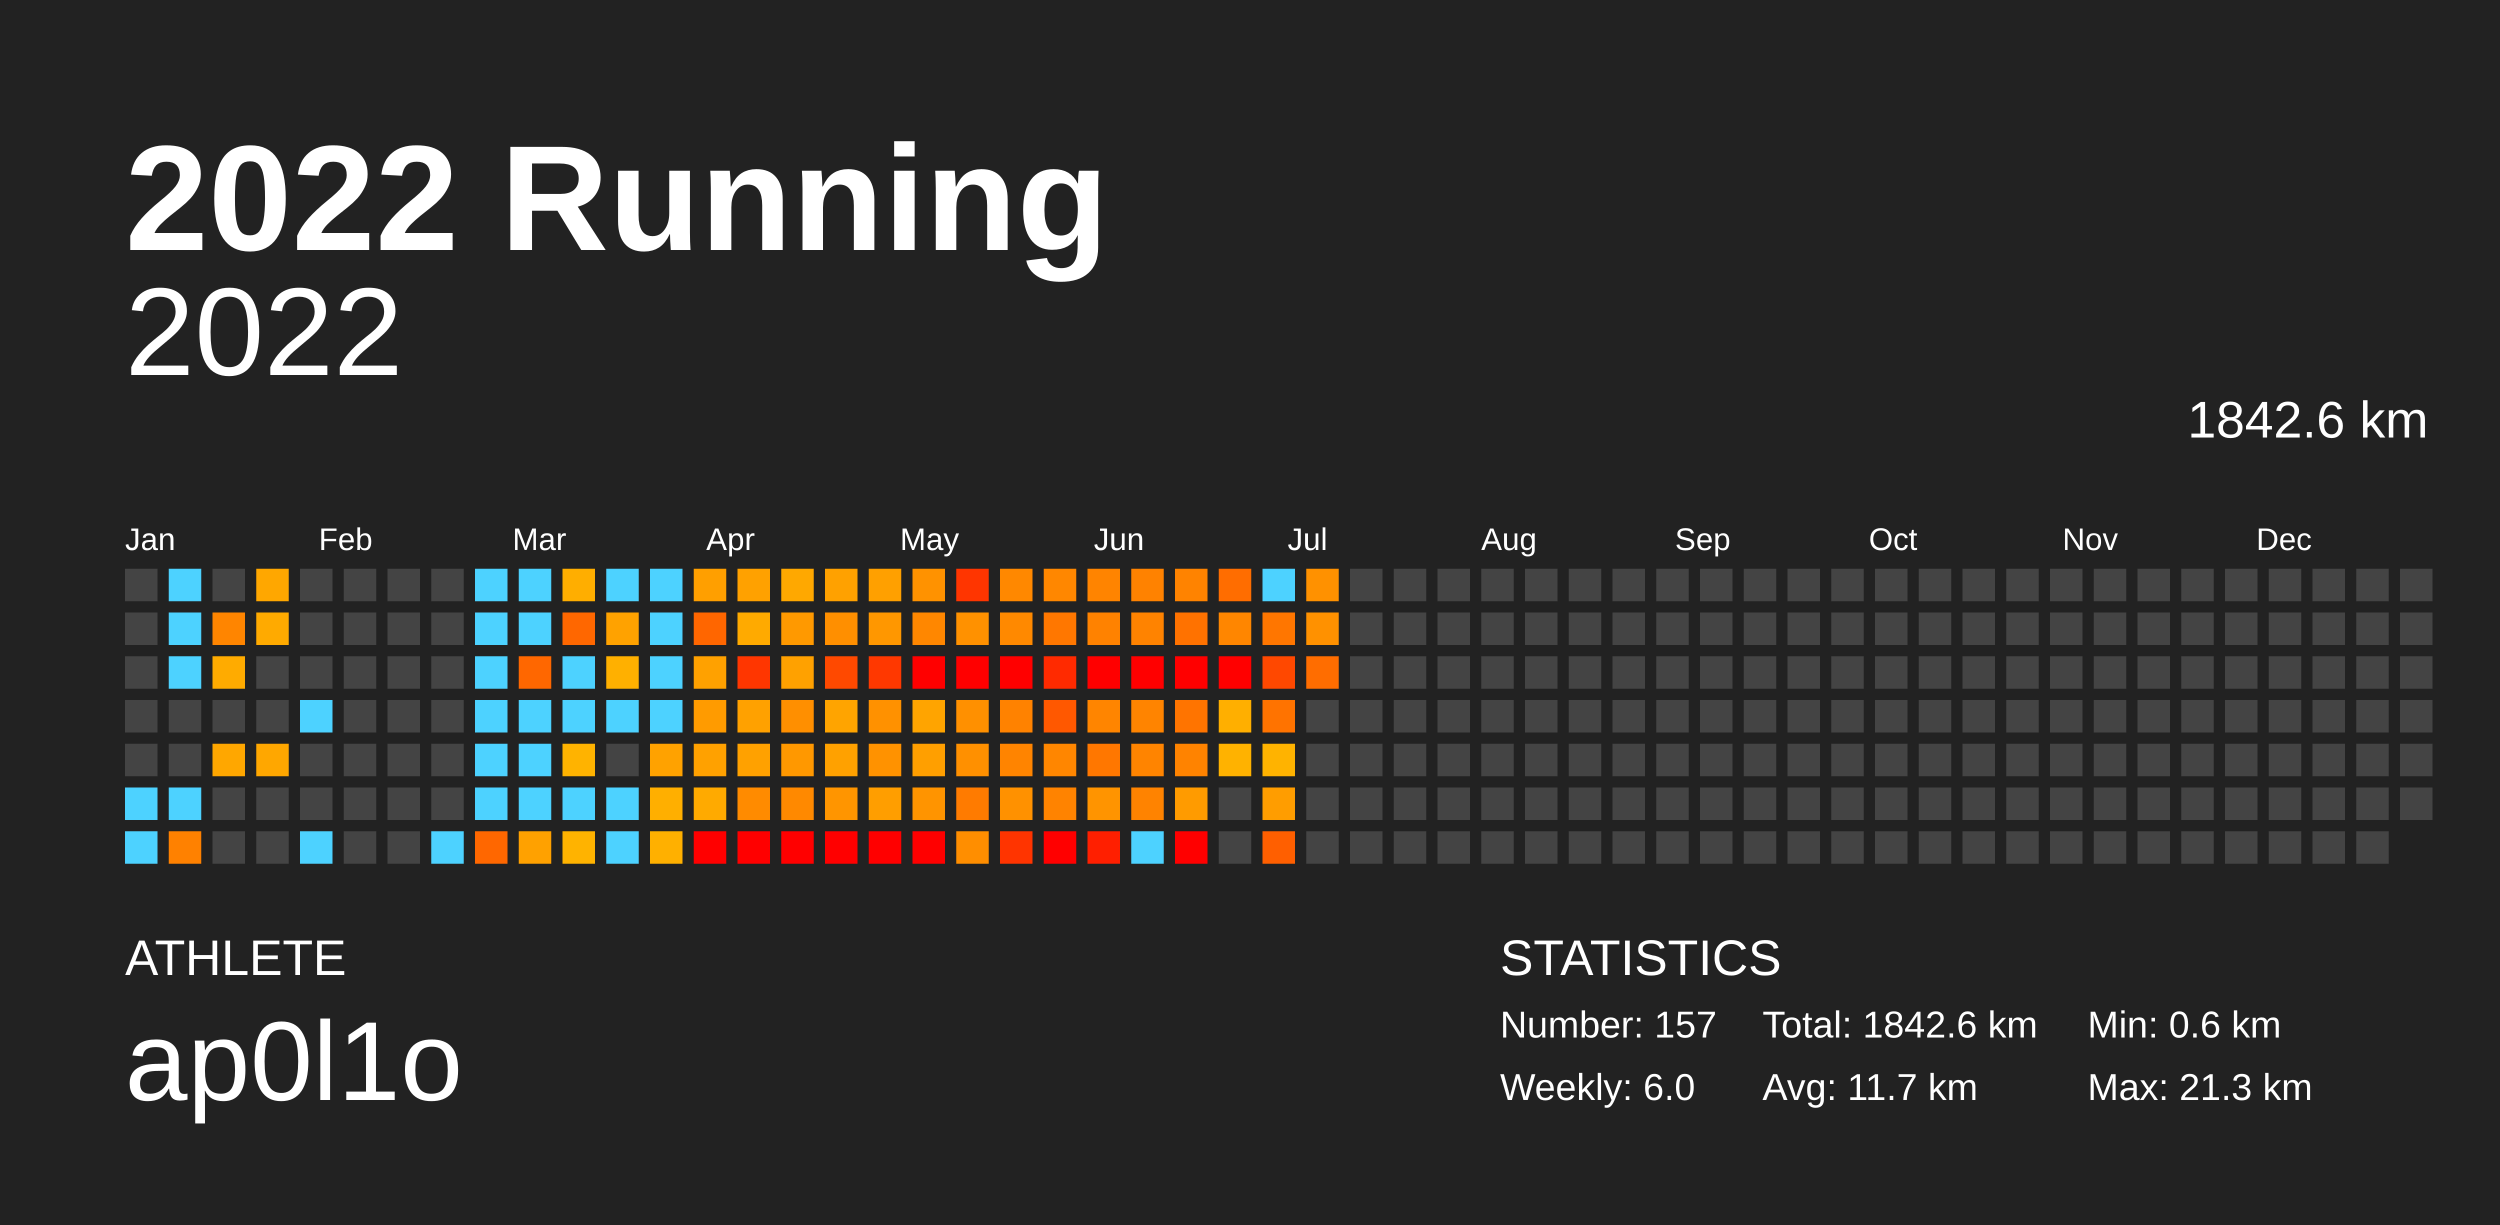
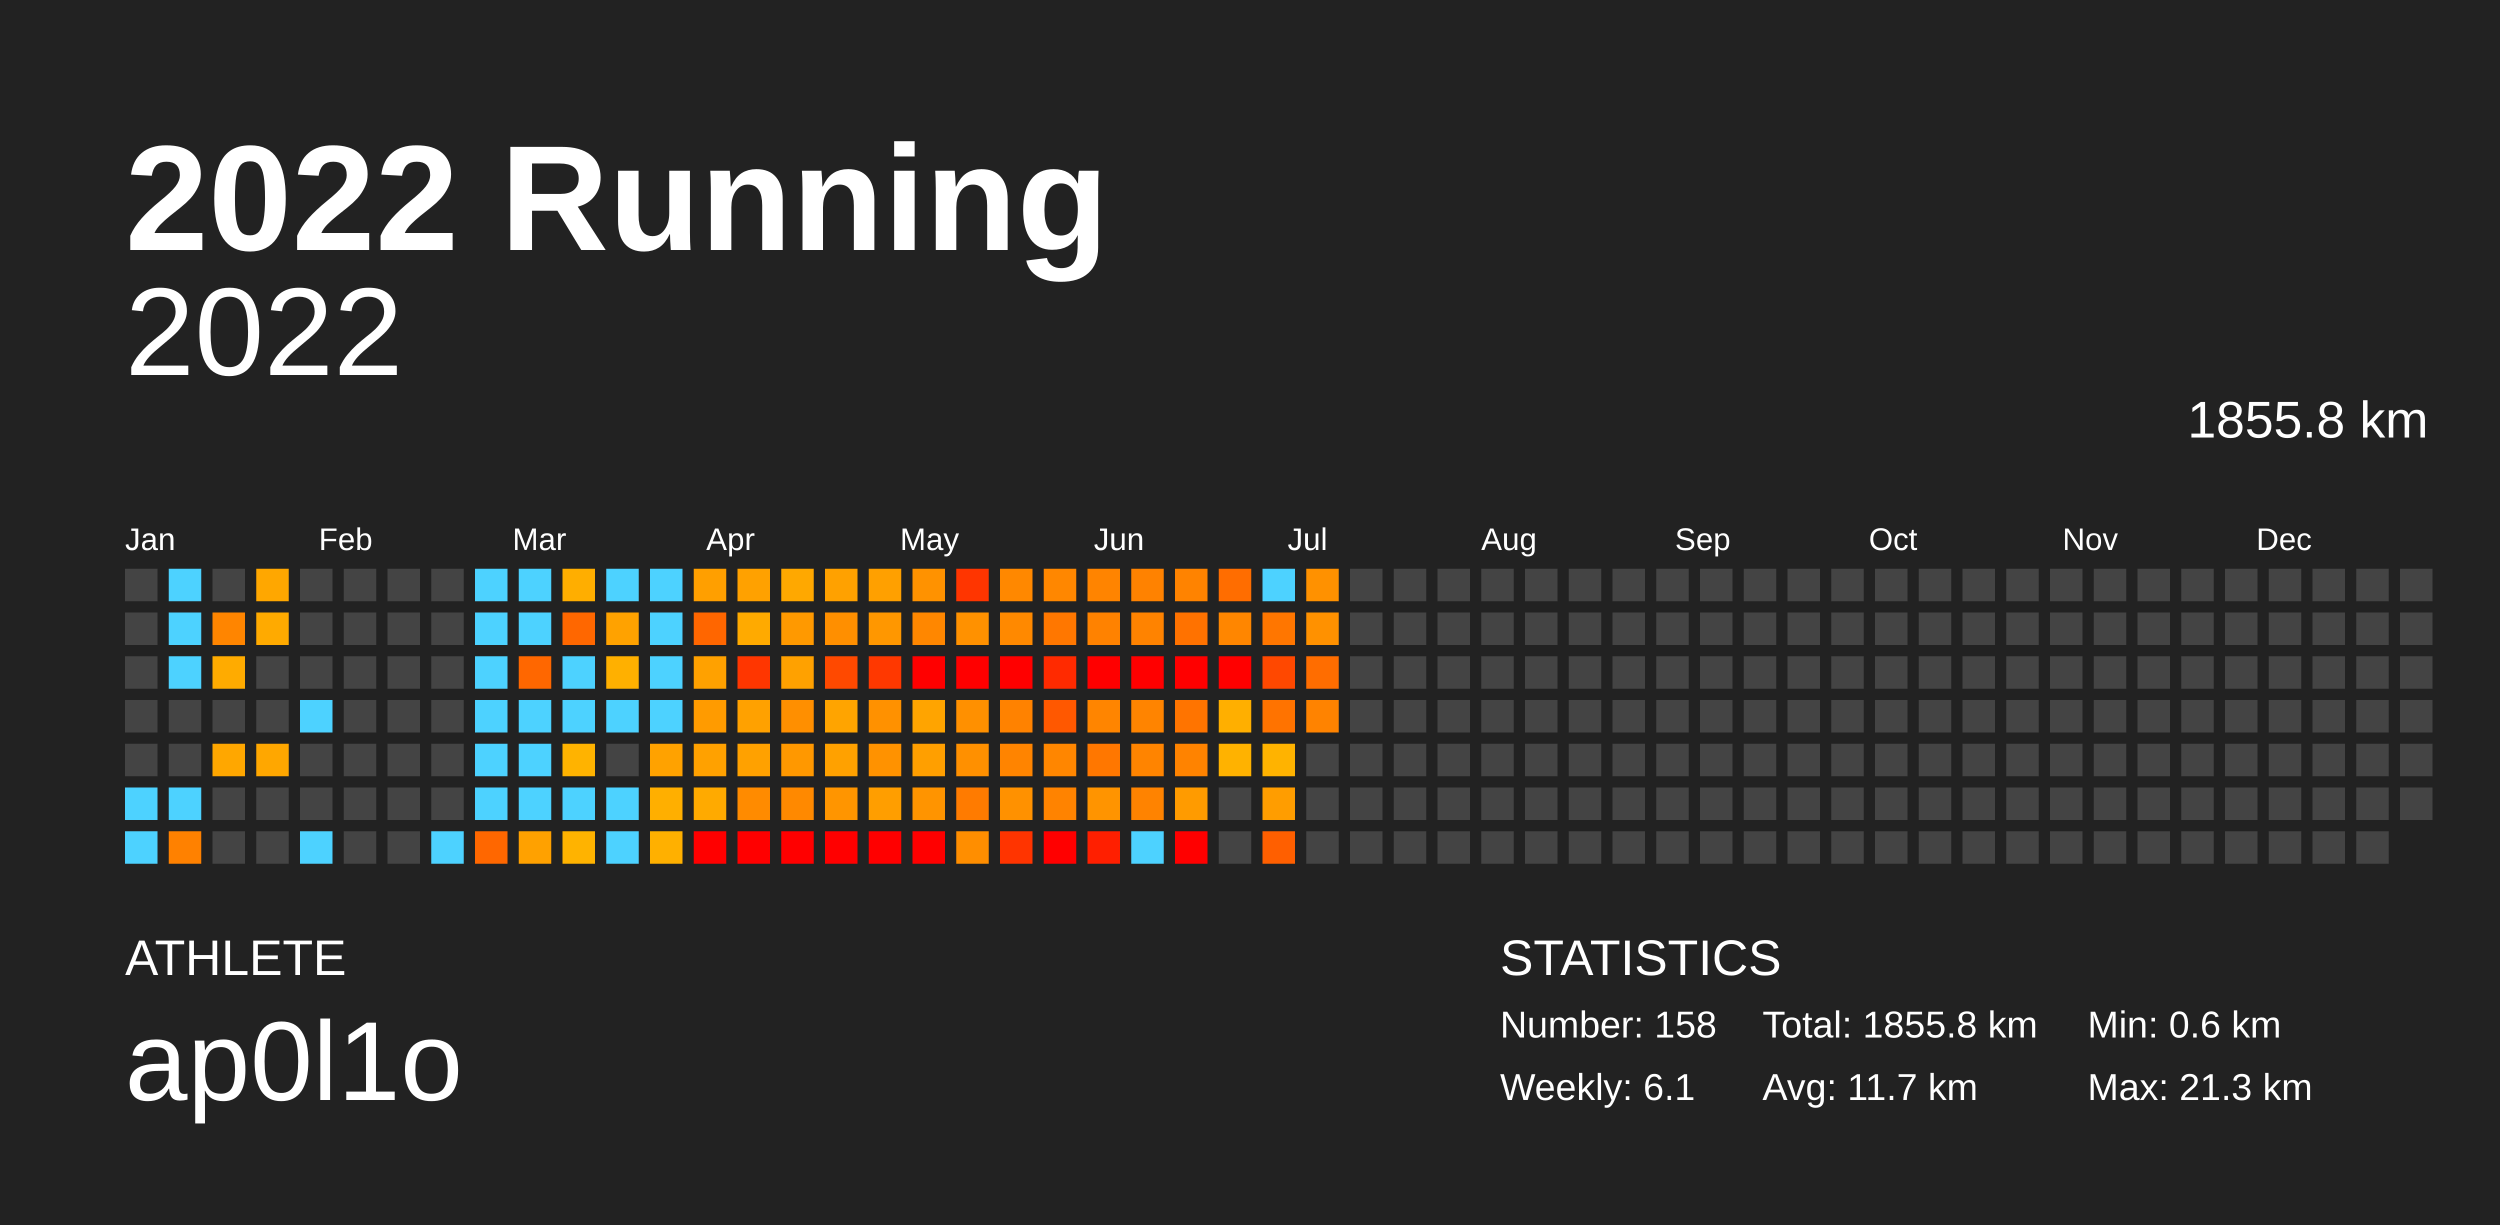
<svg xmlns="http://www.w3.org/2000/svg" baseProfile="full" height="98mm" version="1.1" viewBox="0,0,200,98" width="200mm">
  <defs />
  <rect fill="#222222" height="98" width="200" x="0" y="0" />
  <text fill="#FFFFFF" style="font-size:12px; font-family:Arial; font-weight:bold;" x="10" y="20">2022 Running</text>
  <text fill="#FFFFFF" style="font-size:4px; font-family:Arial" x="10" y="78">ATHLETE</text>
  <text fill="#FFFFFF" style="font-size:9px; font-family:Arial" x="10" y="88">ap0l1o</text>
  <text fill="#FFFFFF" style="font-size:4px; font-family:Arial" x="120" y="78">STATISTICS</text>
-   <text fill="#FFFFFF" style="font-size:3px; font-family:Arial" x="120" y="83">Number: 157</text>
-   <text fill="#FFFFFF" style="font-size:3px; font-family:Arial" x="120" y="88">Weekly: 6.0</text>
-   <text fill="#FFFFFF" style="font-size:3px; font-family:Arial" x="141" y="83">Total: 1842.6 km</text>
+   <text fill="#FFFFFF" style="font-size:3px; font-family:Arial" x="120" y="83">Number: 158</text>
+   <text fill="#FFFFFF" style="font-size:3px; font-family:Arial" x="120" y="88">Weekly: 6.1</text>
+   <text fill="#FFFFFF" style="font-size:3px; font-family:Arial" x="141" y="83">Total: 1855.8 km</text>
  <text fill="#FFFFFF" style="font-size:3px; font-family:Arial" x="141" y="88">Avg: 11.7 km</text>
  <text fill="#FFFFFF" style="font-size:3px; font-family:Arial" x="167" y="83">Min: 0.6 km</text>
  <text fill="#FFFFFF" style="font-size:3px; font-family:Arial" x="167" y="88">Max: 21.3 km</text>
  <text alignment-baseline="hanging" fill="#FFFFFF" style="font-size:10.0px; font-family:Arial;" x="10" y="30">2022</text>
-   <text alignment-baseline="hanging" fill="#FFFFFF" style="font-size:4.125px; font-family:Arial;" x="175" y="35">1842.6 km</text>
+   <text alignment-baseline="hanging" fill="#FFFFFF" style="font-size:4.125px; font-family:Arial;" x="175" y="35">1855.8 km</text>
  <text fill="#FFFFFF" style="font-size:2.5px; font-family:Arial" x="10.0" y="44">Jan</text>
  <text fill="#FFFFFF" style="font-size:2.5px; font-family:Arial" x="25.5" y="44">Feb</text>
  <text fill="#FFFFFF" style="font-size:2.5px; font-family:Arial" x="41.0" y="44">Mar</text>
  <text fill="#FFFFFF" style="font-size:2.5px; font-family:Arial" x="56.5" y="44">Apr</text>
  <text fill="#FFFFFF" style="font-size:2.5px; font-family:Arial" x="72.0" y="44">May</text>
  <text fill="#FFFFFF" style="font-size:2.5px; font-family:Arial" x="87.5" y="44">Jun</text>
  <text fill="#FFFFFF" style="font-size:2.5px; font-family:Arial" x="103.0" y="44">Jul</text>
  <text fill="#FFFFFF" style="font-size:2.5px; font-family:Arial" x="118.5" y="44">Aug</text>
  <text fill="#FFFFFF" style="font-size:2.5px; font-family:Arial" x="134.0" y="44">Sep</text>
  <text fill="#FFFFFF" style="font-size:2.5px; font-family:Arial" x="149.5" y="44">Oct</text>
  <text fill="#FFFFFF" style="font-size:2.5px; font-family:Arial" x="165.0" y="44">Nov</text>
  <text fill="#FFFFFF" style="font-size:2.5px; font-family:Arial" x="180.5" y="44">Dec</text>
  <rect fill="#444444" height="2.6" width="2.6" x="10.0" y="45.5" />
  <rect fill="#444444" height="2.6" width="2.6" x="10.0" y="49.0" />
  <rect fill="#444444" height="2.6" width="2.6" x="10.0" y="52.5" />
  <rect fill="#444444" height="2.6" width="2.6" x="10.0" y="56.0" />
  <rect fill="#444444" height="2.6" width="2.6" x="10.0" y="59.5" />
  <rect fill="#4dd2ff" height="2.6" width="2.6" x="10.0" y="63.0" />
  <rect fill="#4dd2ff" height="2.6" width="2.6" x="10.0" y="66.5" />
  <rect fill="#4dd2ff" height="2.6" width="2.6" x="13.5" y="45.5" />
  <rect fill="#4dd2ff" height="2.6" width="2.6" x="13.5" y="49.0" />
  <rect fill="#4dd2ff" height="2.6" width="2.6" x="13.5" y="52.5" />
  <rect fill="#444444" height="2.6" width="2.6" x="13.5" y="56.0" />
  <rect fill="#444444" height="2.6" width="2.6" x="13.5" y="59.5" />
  <rect fill="#4dd2ff" height="2.6" width="2.6" x="13.5" y="63.0" />
  <rect fill="#ff8100" height="2.6" width="2.6" x="13.5" y="66.5" />
  <rect fill="#444444" height="2.6" width="2.6" x="17.0" y="45.5" />
  <rect fill="#ff8500" height="2.6" width="2.6" x="17.0" y="49.0" />
  <rect fill="#ffab00" height="2.6" width="2.6" x="17.0" y="52.5" />
  <rect fill="#444444" height="2.6" width="2.6" x="17.0" y="56.0" />
  <rect fill="#ffa700" height="2.6" width="2.6" x="17.0" y="59.5" />
  <rect fill="#444444" height="2.6" width="2.6" x="17.0" y="63.0" />
  <rect fill="#444444" height="2.6" width="2.6" x="17.0" y="66.5" />
  <rect fill="#ffa700" height="2.6" width="2.6" x="20.5" y="45.5" />
  <rect fill="#ffaa00" height="2.6" width="2.6" x="20.5" y="49.0" />
  <rect fill="#444444" height="2.6" width="2.6" x="20.5" y="52.5" />
  <rect fill="#444444" height="2.6" width="2.6" x="20.5" y="56.0" />
  <rect fill="#ffa700" height="2.6" width="2.6" x="20.5" y="59.5" />
  <rect fill="#444444" height="2.6" width="2.6" x="20.5" y="63.0" />
  <rect fill="#444444" height="2.6" width="2.6" x="20.5" y="66.5" />
  <rect fill="#444444" height="2.6" width="2.6" x="24.0" y="45.5" />
  <rect fill="#444444" height="2.6" width="2.6" x="24.0" y="49.0" />
  <rect fill="#444444" height="2.6" width="2.6" x="24.0" y="52.5" />
  <rect fill="#4dd2ff" height="2.6" width="2.6" x="24.0" y="56.0" />
  <rect fill="#444444" height="2.6" width="2.6" x="24.0" y="59.5" />
  <rect fill="#444444" height="2.6" width="2.6" x="24.0" y="63.0" />
  <rect fill="#4dd2ff" height="2.6" width="2.6" x="24.0" y="66.5" />
  <rect fill="#444444" height="2.6" width="2.6" x="27.5" y="45.5" />
  <rect fill="#444444" height="2.6" width="2.6" x="27.5" y="49.0" />
  <rect fill="#444444" height="2.6" width="2.6" x="27.5" y="52.5" />
  <rect fill="#444444" height="2.6" width="2.6" x="27.5" y="56.0" />
  <rect fill="#444444" height="2.6" width="2.6" x="27.5" y="59.5" />
  <rect fill="#444444" height="2.6" width="2.6" x="27.5" y="63.0" />
  <rect fill="#444444" height="2.6" width="2.6" x="27.5" y="66.5" />
  <rect fill="#444444" height="2.6" width="2.6" x="31.0" y="45.5" />
  <rect fill="#444444" height="2.6" width="2.6" x="31.0" y="49.0" />
  <rect fill="#444444" height="2.6" width="2.6" x="31.0" y="52.5" />
  <rect fill="#444444" height="2.6" width="2.6" x="31.0" y="56.0" />
  <rect fill="#444444" height="2.6" width="2.6" x="31.0" y="59.5" />
  <rect fill="#444444" height="2.6" width="2.6" x="31.0" y="63.0" />
  <rect fill="#444444" height="2.6" width="2.6" x="31.0" y="66.5" />
  <rect fill="#444444" height="2.6" width="2.6" x="34.5" y="45.5" />
  <rect fill="#444444" height="2.6" width="2.6" x="34.5" y="49.0" />
  <rect fill="#444444" height="2.6" width="2.6" x="34.5" y="52.5" />
  <rect fill="#444444" height="2.6" width="2.6" x="34.5" y="56.0" />
  <rect fill="#444444" height="2.6" width="2.6" x="34.5" y="59.5" />
  <rect fill="#444444" height="2.6" width="2.6" x="34.5" y="63.0" />
  <rect fill="#4dd2ff" height="2.6" width="2.6" x="34.5" y="66.5" />
  <rect fill="#4dd2ff" height="2.6" width="2.6" x="38.0" y="45.5" />
  <rect fill="#4dd2ff" height="2.6" width="2.6" x="38.0" y="49.0" />
  <rect fill="#4dd2ff" height="2.6" width="2.6" x="38.0" y="52.5" />
  <rect fill="#4dd2ff" height="2.6" width="2.6" x="38.0" y="56.0" />
  <rect fill="#4dd2ff" height="2.6" width="2.6" x="38.0" y="59.5" />
  <rect fill="#4dd2ff" height="2.6" width="2.6" x="38.0" y="63.0" />
  <rect fill="#ff6700" height="2.6" width="2.6" x="38.0" y="66.5" />
  <rect fill="#4dd2ff" height="2.6" width="2.6" x="41.5" y="45.5" />
  <rect fill="#4dd2ff" height="2.6" width="2.6" x="41.5" y="49.0" />
  <rect fill="#ff6700" height="2.6" width="2.6" x="41.5" y="52.5" />
  <rect fill="#4dd2ff" height="2.6" width="2.6" x="41.5" y="56.0" />
  <rect fill="#4dd2ff" height="2.6" width="2.6" x="41.5" y="59.5" />
  <rect fill="#4dd2ff" height="2.6" width="2.6" x="41.5" y="63.0" />
  <rect fill="#ffa100" height="2.6" width="2.6" x="41.5" y="66.5" />
  <rect fill="#ffae00" height="2.6" width="2.6" x="45.0" y="45.5" />
  <rect fill="#ff6700" height="2.6" width="2.6" x="45.0" y="49.0" />
  <rect fill="#4dd2ff" height="2.6" width="2.6" x="45.0" y="52.5" />
  <rect fill="#4dd2ff" height="2.6" width="2.6" x="45.0" y="56.0" />
  <rect fill="#ffb300" height="2.6" width="2.6" x="45.0" y="59.5" />
  <rect fill="#4dd2ff" height="2.6" width="2.6" x="45.0" y="63.0" />
  <rect fill="#ffb300" height="2.6" width="2.6" x="45.0" y="66.5" />
  <rect fill="#4dd2ff" height="2.6" width="2.6" x="48.5" y="45.5" />
  <rect fill="#ffa200" height="2.6" width="2.6" x="48.5" y="49.0" />
  <rect fill="#ffb000" height="2.6" width="2.6" x="48.5" y="52.5" />
  <rect fill="#4dd2ff" height="2.6" width="2.6" x="48.5" y="56.0" />
  <rect fill="#444444" height="2.6" width="2.6" x="48.5" y="59.5" />
  <rect fill="#4dd2ff" height="2.6" width="2.6" x="48.5" y="63.0" />
  <rect fill="#4dd2ff" height="2.6" width="2.6" x="48.5" y="66.5" />
  <rect fill="#4dd2ff" height="2.6" width="2.6" x="52.0" y="45.5" />
  <rect fill="#4dd2ff" height="2.6" width="2.6" x="52.0" y="49.0" />
  <rect fill="#4dd2ff" height="2.6" width="2.6" x="52.0" y="52.5" />
  <rect fill="#4dd2ff" height="2.6" width="2.6" x="52.0" y="56.0" />
  <rect fill="#ffa200" height="2.6" width="2.6" x="52.0" y="59.5" />
  <rect fill="#ffaf00" height="2.6" width="2.6" x="52.0" y="63.0" />
  <rect fill="#ffb000" height="2.6" width="2.6" x="52.0" y="66.5" />
  <rect fill="#ff9f00" height="2.6" width="2.6" x="55.5" y="45.5" />
  <rect fill="#ff6600" height="2.6" width="2.6" x="55.5" y="49.0" />
  <rect fill="#ffa100" height="2.6" width="2.6" x="55.5" y="52.5" />
  <rect fill="#ff9b00" height="2.6" width="2.6" x="55.5" y="56.0" />
  <rect fill="#ffa100" height="2.6" width="2.6" x="55.5" y="59.5" />
  <rect fill="#ffaa00" height="2.6" width="2.6" x="55.5" y="63.0" />
  <rect fill="red" height="2.6" width="2.6" x="55.5" y="66.5" />
  <rect fill="#ffa100" height="2.6" width="2.6" x="59.0" y="45.5" />
  <rect fill="#ffaa00" height="2.6" width="2.6" x="59.0" y="49.0" />
  <rect fill="#ff3600" height="2.6" width="2.6" x="59.0" y="52.5" />
  <rect fill="#ffa100" height="2.6" width="2.6" x="59.0" y="56.0" />
  <rect fill="#ffa100" height="2.6" width="2.6" x="59.0" y="59.5" />
  <rect fill="#ff8b00" height="2.6" width="2.6" x="59.0" y="63.0" />
  <rect fill="red" height="2.6" width="2.6" x="59.0" y="66.5" />
  <rect fill="#ffa800" height="2.6" width="2.6" x="62.5" y="45.5" />
  <rect fill="#ff9900" height="2.6" width="2.6" x="62.5" y="49.0" />
  <rect fill="#ffa100" height="2.6" width="2.6" x="62.5" y="52.5" />
  <rect fill="#ff8f00" height="2.6" width="2.6" x="62.5" y="56.0" />
  <rect fill="#ff9800" height="2.6" width="2.6" x="62.5" y="59.5" />
  <rect fill="#ff8900" height="2.6" width="2.6" x="62.5" y="63.0" />
  <rect fill="red" height="2.6" width="2.6" x="62.5" y="66.5" />
  <rect fill="#ffa100" height="2.6" width="2.6" x="66.0" y="45.5" />
  <rect fill="#ff8f00" height="2.6" width="2.6" x="66.0" y="49.0" />
  <rect fill="#ff4900" height="2.6" width="2.6" x="66.0" y="52.5" />
  <rect fill="#ffa400" height="2.6" width="2.6" x="66.0" y="56.0" />
  <rect fill="#ffa100" height="2.6" width="2.6" x="66.0" y="59.5" />
  <rect fill="#ff9500" height="2.6" width="2.6" x="66.0" y="63.0" />
  <rect fill="red" height="2.6" width="2.6" x="66.0" y="66.5" />
  <rect fill="#ffa000" height="2.6" width="2.6" x="69.5" y="45.5" />
  <rect fill="#ff9700" height="2.6" width="2.6" x="69.5" y="49.0" />
  <rect fill="#ff3800" height="2.6" width="2.6" x="69.5" y="52.5" />
  <rect fill="#ff9100" height="2.6" width="2.6" x="69.5" y="56.0" />
  <rect fill="#ff9200" height="2.6" width="2.6" x="69.5" y="59.5" />
  <rect fill="#ff9e00" height="2.6" width="2.6" x="69.5" y="63.0" />
  <rect fill="red" height="2.6" width="2.6" x="69.5" y="66.5" />
  <rect fill="#ff9200" height="2.6" width="2.6" x="73.0" y="45.5" />
  <rect fill="#ff8700" height="2.6" width="2.6" x="73.0" y="49.0" />
  <rect fill="red" height="2.6" width="2.6" x="73.0" y="52.5" />
  <rect fill="#ffa400" height="2.6" width="2.6" x="73.0" y="56.0" />
  <rect fill="#ff9f00" height="2.6" width="2.6" x="73.0" y="59.5" />
  <rect fill="#ff9400" height="2.6" width="2.6" x="73.0" y="63.0" />
  <rect fill="red" height="2.6" width="2.6" x="73.0" y="66.5" />
  <rect fill="#ff3500" height="2.6" width="2.6" x="76.5" y="45.5" />
  <rect fill="#ff9100" height="2.6" width="2.6" x="76.5" y="49.0" />
  <rect fill="red" height="2.6" width="2.6" x="76.5" y="52.5" />
  <rect fill="#ff9000" height="2.6" width="2.6" x="76.5" y="56.0" />
  <rect fill="#ff9000" height="2.6" width="2.6" x="76.5" y="59.5" />
  <rect fill="#ff7b00" height="2.6" width="2.6" x="76.5" y="63.0" />
  <rect fill="#ff8e00" height="2.6" width="2.6" x="76.5" y="66.5" />
  <rect fill="#ff8800" height="2.6" width="2.6" x="80.0" y="45.5" />
  <rect fill="#ff8900" height="2.6" width="2.6" x="80.0" y="49.0" />
  <rect fill="red" height="2.6" width="2.6" x="80.0" y="52.5" />
  <rect fill="#ff8200" height="2.6" width="2.6" x="80.0" y="56.0" />
  <rect fill="#ff8400" height="2.6" width="2.6" x="80.0" y="59.5" />
  <rect fill="#ff9100" height="2.6" width="2.6" x="80.0" y="63.0" />
  <rect fill="#ff3400" height="2.6" width="2.6" x="80.0" y="66.5" />
  <rect fill="#ff8700" height="2.6" width="2.6" x="83.5" y="45.5" />
  <rect fill="#ff7700" height="2.6" width="2.6" x="83.5" y="49.0" />
  <rect fill="#ff2a00" height="2.6" width="2.6" x="83.5" y="52.5" />
  <rect fill="#ff5800" height="2.6" width="2.6" x="83.5" y="56.0" />
  <rect fill="#ff8600" height="2.6" width="2.6" x="83.5" y="59.5" />
  <rect fill="#ff8300" height="2.6" width="2.6" x="83.5" y="63.0" />
  <rect fill="red" height="2.6" width="2.6" x="83.5" y="66.5" />
  <rect fill="#ff8400" height="2.6" width="2.6" x="87.0" y="45.5" />
  <rect fill="#ff8200" height="2.6" width="2.6" x="87.0" y="49.0" />
  <rect fill="red" height="2.6" width="2.6" x="87.0" y="52.5" />
  <rect fill="#ff8500" height="2.6" width="2.6" x="87.0" y="56.0" />
  <rect fill="#ff7700" height="2.6" width="2.6" x="87.0" y="59.5" />
  <rect fill="#ff9400" height="2.6" width="2.6" x="87.0" y="63.0" />
  <rect fill="#ff1f00" height="2.6" width="2.6" x="87.0" y="66.5" />
  <rect fill="#ff8200" height="2.6" width="2.6" x="90.5" y="45.5" />
  <rect fill="#ff8300" height="2.6" width="2.6" x="90.5" y="49.0" />
  <rect fill="red" height="2.6" width="2.6" x="90.5" y="52.5" />
  <rect fill="#ff8400" height="2.6" width="2.6" x="90.5" y="56.0" />
  <rect fill="#ff8400" height="2.6" width="2.6" x="90.5" y="59.5" />
  <rect fill="#ff8300" height="2.6" width="2.6" x="90.5" y="63.0" />
  <rect fill="#4dd2ff" height="2.6" width="2.6" x="90.5" y="66.5" />
  <rect fill="#ff8300" height="2.6" width="2.6" x="94.0" y="45.5" />
  <rect fill="#ff7200" height="2.6" width="2.6" x="94.0" y="49.0" />
  <rect fill="red" height="2.6" width="2.6" x="94.0" y="52.5" />
  <rect fill="#ff7400" height="2.6" width="2.6" x="94.0" y="56.0" />
  <rect fill="#ff8300" height="2.6" width="2.6" x="94.0" y="59.5" />
  <rect fill="#ff9b00" height="2.6" width="2.6" x="94.0" y="63.0" />
  <rect fill="red" height="2.6" width="2.6" x="94.0" y="66.5" />
  <rect fill="#ff6d00" height="2.6" width="2.6" x="97.5" y="45.5" />
  <rect fill="#ff8600" height="2.6" width="2.6" x="97.5" y="49.0" />
  <rect fill="red" height="2.6" width="2.6" x="97.5" y="52.5" />
  <rect fill="#ffaf00" height="2.6" width="2.6" x="97.5" y="56.0" />
  <rect fill="#ffb200" height="2.6" width="2.6" x="97.5" y="59.5" />
  <rect fill="#444444" height="2.6" width="2.6" x="97.5" y="63.0" />
  <rect fill="#444444" height="2.6" width="2.6" x="97.5" y="66.5" />
  <rect fill="#4dd2ff" height="2.6" width="2.6" x="101.0" y="45.5" />
  <rect fill="#ff7600" height="2.6" width="2.6" x="101.0" y="49.0" />
  <rect fill="#ff4800" height="2.6" width="2.6" x="101.0" y="52.5" />
  <rect fill="#ff7300" height="2.6" width="2.6" x="101.0" y="56.0" />
  <rect fill="#ffb300" height="2.6" width="2.6" x="101.0" y="59.5" />
  <rect fill="#ff9d00" height="2.6" width="2.6" x="101.0" y="63.0" />
  <rect fill="#ff5f00" height="2.6" width="2.6" x="101.0" y="66.5" />
  <rect fill="#ff9100" height="2.6" width="2.6" x="104.5" y="45.5" />
  <rect fill="#ff9100" height="2.6" width="2.6" x="104.5" y="49.0" />
  <rect fill="#ff6d00" height="2.6" width="2.6" x="104.5" y="52.5" />
-   <rect fill="#444444" height="2.6" width="2.6" x="104.5" y="56.0" />
+   <rect fill="#ff8300" height="2.6" width="2.6" x="104.5" y="56.0" />
  <rect fill="#444444" height="2.6" width="2.6" x="104.5" y="59.5" />
  <rect fill="#444444" height="2.6" width="2.6" x="104.5" y="63.0" />
  <rect fill="#444444" height="2.6" width="2.6" x="104.5" y="66.5" />
  <rect fill="#444444" height="2.6" width="2.6" x="108.0" y="45.5" />
  <rect fill="#444444" height="2.6" width="2.6" x="108.0" y="49.0" />
  <rect fill="#444444" height="2.6" width="2.6" x="108.0" y="52.5" />
  <rect fill="#444444" height="2.6" width="2.6" x="108.0" y="56.0" />
  <rect fill="#444444" height="2.6" width="2.6" x="108.0" y="59.5" />
  <rect fill="#444444" height="2.6" width="2.6" x="108.0" y="63.0" />
  <rect fill="#444444" height="2.6" width="2.6" x="108.0" y="66.5" />
  <rect fill="#444444" height="2.6" width="2.6" x="111.5" y="45.5" />
  <rect fill="#444444" height="2.6" width="2.6" x="111.5" y="49.0" />
  <rect fill="#444444" height="2.6" width="2.6" x="111.5" y="52.5" />
  <rect fill="#444444" height="2.6" width="2.6" x="111.5" y="56.0" />
  <rect fill="#444444" height="2.6" width="2.6" x="111.5" y="59.5" />
  <rect fill="#444444" height="2.6" width="2.6" x="111.5" y="63.0" />
  <rect fill="#444444" height="2.6" width="2.6" x="111.5" y="66.5" />
  <rect fill="#444444" height="2.6" width="2.6" x="115.0" y="45.5" />
  <rect fill="#444444" height="2.6" width="2.6" x="115.0" y="49.0" />
  <rect fill="#444444" height="2.6" width="2.6" x="115.0" y="52.5" />
  <rect fill="#444444" height="2.6" width="2.6" x="115.0" y="56.0" />
  <rect fill="#444444" height="2.6" width="2.6" x="115.0" y="59.5" />
  <rect fill="#444444" height="2.6" width="2.6" x="115.0" y="63.0" />
  <rect fill="#444444" height="2.6" width="2.6" x="115.0" y="66.5" />
  <rect fill="#444444" height="2.6" width="2.6" x="118.5" y="45.5" />
  <rect fill="#444444" height="2.6" width="2.6" x="118.5" y="49.0" />
  <rect fill="#444444" height="2.6" width="2.6" x="118.5" y="52.5" />
  <rect fill="#444444" height="2.6" width="2.6" x="118.5" y="56.0" />
  <rect fill="#444444" height="2.6" width="2.6" x="118.5" y="59.5" />
  <rect fill="#444444" height="2.6" width="2.6" x="118.5" y="63.0" />
  <rect fill="#444444" height="2.6" width="2.6" x="118.5" y="66.5" />
  <rect fill="#444444" height="2.6" width="2.6" x="122.0" y="45.5" />
  <rect fill="#444444" height="2.6" width="2.6" x="122.0" y="49.0" />
  <rect fill="#444444" height="2.6" width="2.6" x="122.0" y="52.5" />
  <rect fill="#444444" height="2.6" width="2.6" x="122.0" y="56.0" />
  <rect fill="#444444" height="2.6" width="2.6" x="122.0" y="59.5" />
  <rect fill="#444444" height="2.6" width="2.6" x="122.0" y="63.0" />
  <rect fill="#444444" height="2.6" width="2.6" x="122.0" y="66.5" />
  <rect fill="#444444" height="2.6" width="2.6" x="125.5" y="45.5" />
  <rect fill="#444444" height="2.6" width="2.6" x="125.5" y="49.0" />
  <rect fill="#444444" height="2.6" width="2.6" x="125.5" y="52.5" />
  <rect fill="#444444" height="2.6" width="2.6" x="125.5" y="56.0" />
  <rect fill="#444444" height="2.6" width="2.6" x="125.5" y="59.5" />
  <rect fill="#444444" height="2.6" width="2.6" x="125.5" y="63.0" />
  <rect fill="#444444" height="2.6" width="2.6" x="125.5" y="66.5" />
  <rect fill="#444444" height="2.6" width="2.6" x="129.0" y="45.5" />
  <rect fill="#444444" height="2.6" width="2.6" x="129.0" y="49.0" />
  <rect fill="#444444" height="2.6" width="2.6" x="129.0" y="52.5" />
  <rect fill="#444444" height="2.6" width="2.6" x="129.0" y="56.0" />
  <rect fill="#444444" height="2.6" width="2.6" x="129.0" y="59.5" />
  <rect fill="#444444" height="2.6" width="2.6" x="129.0" y="63.0" />
  <rect fill="#444444" height="2.6" width="2.6" x="129.0" y="66.5" />
  <rect fill="#444444" height="2.6" width="2.6" x="132.5" y="45.5" />
  <rect fill="#444444" height="2.6" width="2.6" x="132.5" y="49.0" />
  <rect fill="#444444" height="2.6" width="2.6" x="132.5" y="52.5" />
  <rect fill="#444444" height="2.6" width="2.6" x="132.5" y="56.0" />
  <rect fill="#444444" height="2.6" width="2.6" x="132.5" y="59.5" />
  <rect fill="#444444" height="2.6" width="2.6" x="132.5" y="63.0" />
  <rect fill="#444444" height="2.6" width="2.6" x="132.5" y="66.5" />
  <rect fill="#444444" height="2.6" width="2.6" x="136.0" y="45.5" />
  <rect fill="#444444" height="2.6" width="2.6" x="136.0" y="49.0" />
  <rect fill="#444444" height="2.6" width="2.6" x="136.0" y="52.5" />
  <rect fill="#444444" height="2.6" width="2.6" x="136.0" y="56.0" />
  <rect fill="#444444" height="2.6" width="2.6" x="136.0" y="59.5" />
  <rect fill="#444444" height="2.6" width="2.6" x="136.0" y="63.0" />
  <rect fill="#444444" height="2.6" width="2.6" x="136.0" y="66.5" />
  <rect fill="#444444" height="2.6" width="2.6" x="139.5" y="45.5" />
  <rect fill="#444444" height="2.6" width="2.6" x="139.5" y="49.0" />
  <rect fill="#444444" height="2.6" width="2.6" x="139.5" y="52.5" />
  <rect fill="#444444" height="2.6" width="2.6" x="139.5" y="56.0" />
  <rect fill="#444444" height="2.6" width="2.6" x="139.5" y="59.5" />
  <rect fill="#444444" height="2.6" width="2.6" x="139.5" y="63.0" />
  <rect fill="#444444" height="2.6" width="2.6" x="139.5" y="66.5" />
  <rect fill="#444444" height="2.6" width="2.6" x="143.0" y="45.5" />
  <rect fill="#444444" height="2.6" width="2.6" x="143.0" y="49.0" />
  <rect fill="#444444" height="2.6" width="2.6" x="143.0" y="52.5" />
  <rect fill="#444444" height="2.6" width="2.6" x="143.0" y="56.0" />
  <rect fill="#444444" height="2.6" width="2.6" x="143.0" y="59.5" />
  <rect fill="#444444" height="2.6" width="2.6" x="143.0" y="63.0" />
  <rect fill="#444444" height="2.6" width="2.6" x="143.0" y="66.5" />
  <rect fill="#444444" height="2.6" width="2.6" x="146.5" y="45.5" />
  <rect fill="#444444" height="2.6" width="2.6" x="146.5" y="49.0" />
  <rect fill="#444444" height="2.6" width="2.6" x="146.5" y="52.5" />
  <rect fill="#444444" height="2.6" width="2.6" x="146.5" y="56.0" />
  <rect fill="#444444" height="2.6" width="2.6" x="146.5" y="59.5" />
  <rect fill="#444444" height="2.6" width="2.6" x="146.5" y="63.0" />
  <rect fill="#444444" height="2.6" width="2.6" x="146.5" y="66.5" />
  <rect fill="#444444" height="2.6" width="2.6" x="150.0" y="45.5" />
  <rect fill="#444444" height="2.6" width="2.6" x="150.0" y="49.0" />
  <rect fill="#444444" height="2.6" width="2.6" x="150.0" y="52.5" />
  <rect fill="#444444" height="2.6" width="2.6" x="150.0" y="56.0" />
  <rect fill="#444444" height="2.6" width="2.6" x="150.0" y="59.5" />
  <rect fill="#444444" height="2.6" width="2.6" x="150.0" y="63.0" />
  <rect fill="#444444" height="2.6" width="2.6" x="150.0" y="66.5" />
  <rect fill="#444444" height="2.6" width="2.6" x="153.5" y="45.5" />
  <rect fill="#444444" height="2.6" width="2.6" x="153.5" y="49.0" />
  <rect fill="#444444" height="2.6" width="2.6" x="153.5" y="52.5" />
  <rect fill="#444444" height="2.6" width="2.6" x="153.5" y="56.0" />
  <rect fill="#444444" height="2.6" width="2.6" x="153.5" y="59.5" />
  <rect fill="#444444" height="2.6" width="2.6" x="153.5" y="63.0" />
  <rect fill="#444444" height="2.6" width="2.6" x="153.5" y="66.5" />
  <rect fill="#444444" height="2.6" width="2.6" x="157.0" y="45.5" />
  <rect fill="#444444" height="2.6" width="2.6" x="157.0" y="49.0" />
  <rect fill="#444444" height="2.6" width="2.6" x="157.0" y="52.5" />
  <rect fill="#444444" height="2.6" width="2.6" x="157.0" y="56.0" />
  <rect fill="#444444" height="2.6" width="2.6" x="157.0" y="59.5" />
  <rect fill="#444444" height="2.6" width="2.6" x="157.0" y="63.0" />
  <rect fill="#444444" height="2.6" width="2.6" x="157.0" y="66.5" />
  <rect fill="#444444" height="2.6" width="2.6" x="160.5" y="45.5" />
  <rect fill="#444444" height="2.6" width="2.6" x="160.5" y="49.0" />
  <rect fill="#444444" height="2.6" width="2.6" x="160.5" y="52.5" />
  <rect fill="#444444" height="2.6" width="2.6" x="160.5" y="56.0" />
  <rect fill="#444444" height="2.6" width="2.6" x="160.5" y="59.5" />
  <rect fill="#444444" height="2.6" width="2.6" x="160.5" y="63.0" />
  <rect fill="#444444" height="2.6" width="2.6" x="160.5" y="66.5" />
  <rect fill="#444444" height="2.6" width="2.6" x="164.0" y="45.5" />
  <rect fill="#444444" height="2.6" width="2.6" x="164.0" y="49.0" />
  <rect fill="#444444" height="2.6" width="2.6" x="164.0" y="52.5" />
  <rect fill="#444444" height="2.6" width="2.6" x="164.0" y="56.0" />
  <rect fill="#444444" height="2.6" width="2.6" x="164.0" y="59.5" />
  <rect fill="#444444" height="2.6" width="2.6" x="164.0" y="63.0" />
  <rect fill="#444444" height="2.6" width="2.6" x="164.0" y="66.5" />
  <rect fill="#444444" height="2.6" width="2.6" x="167.5" y="45.5" />
  <rect fill="#444444" height="2.6" width="2.6" x="167.5" y="49.0" />
  <rect fill="#444444" height="2.6" width="2.6" x="167.5" y="52.5" />
  <rect fill="#444444" height="2.6" width="2.6" x="167.5" y="56.0" />
  <rect fill="#444444" height="2.6" width="2.6" x="167.5" y="59.5" />
  <rect fill="#444444" height="2.6" width="2.6" x="167.5" y="63.0" />
  <rect fill="#444444" height="2.6" width="2.6" x="167.5" y="66.5" />
  <rect fill="#444444" height="2.6" width="2.6" x="171.0" y="45.5" />
  <rect fill="#444444" height="2.6" width="2.6" x="171.0" y="49.0" />
  <rect fill="#444444" height="2.6" width="2.6" x="171.0" y="52.5" />
  <rect fill="#444444" height="2.6" width="2.6" x="171.0" y="56.0" />
  <rect fill="#444444" height="2.6" width="2.6" x="171.0" y="59.5" />
  <rect fill="#444444" height="2.6" width="2.6" x="171.0" y="63.0" />
  <rect fill="#444444" height="2.6" width="2.6" x="171.0" y="66.5" />
  <rect fill="#444444" height="2.6" width="2.6" x="174.5" y="45.5" />
  <rect fill="#444444" height="2.6" width="2.6" x="174.5" y="49.0" />
  <rect fill="#444444" height="2.6" width="2.6" x="174.5" y="52.5" />
  <rect fill="#444444" height="2.6" width="2.6" x="174.5" y="56.0" />
  <rect fill="#444444" height="2.6" width="2.6" x="174.5" y="59.5" />
  <rect fill="#444444" height="2.6" width="2.6" x="174.5" y="63.0" />
  <rect fill="#444444" height="2.6" width="2.6" x="174.5" y="66.5" />
  <rect fill="#444444" height="2.6" width="2.6" x="178.0" y="45.5" />
  <rect fill="#444444" height="2.6" width="2.6" x="178.0" y="49.0" />
  <rect fill="#444444" height="2.6" width="2.6" x="178.0" y="52.5" />
  <rect fill="#444444" height="2.6" width="2.6" x="178.0" y="56.0" />
  <rect fill="#444444" height="2.6" width="2.6" x="178.0" y="59.5" />
  <rect fill="#444444" height="2.6" width="2.6" x="178.0" y="63.0" />
  <rect fill="#444444" height="2.6" width="2.6" x="178.0" y="66.5" />
  <rect fill="#444444" height="2.6" width="2.6" x="181.5" y="45.5" />
  <rect fill="#444444" height="2.6" width="2.6" x="181.5" y="49.0" />
  <rect fill="#444444" height="2.6" width="2.6" x="181.5" y="52.5" />
  <rect fill="#444444" height="2.6" width="2.6" x="181.5" y="56.0" />
  <rect fill="#444444" height="2.6" width="2.6" x="181.5" y="59.5" />
  <rect fill="#444444" height="2.6" width="2.6" x="181.5" y="63.0" />
  <rect fill="#444444" height="2.6" width="2.6" x="181.5" y="66.5" />
  <rect fill="#444444" height="2.6" width="2.6" x="185.0" y="45.5" />
  <rect fill="#444444" height="2.6" width="2.6" x="185.0" y="49.0" />
  <rect fill="#444444" height="2.6" width="2.6" x="185.0" y="52.5" />
  <rect fill="#444444" height="2.6" width="2.6" x="185.0" y="56.0" />
  <rect fill="#444444" height="2.6" width="2.6" x="185.0" y="59.5" />
  <rect fill="#444444" height="2.6" width="2.6" x="185.0" y="63.0" />
  <rect fill="#444444" height="2.6" width="2.6" x="185.0" y="66.5" />
  <rect fill="#444444" height="2.6" width="2.6" x="188.5" y="45.5" />
  <rect fill="#444444" height="2.6" width="2.6" x="188.5" y="49.0" />
  <rect fill="#444444" height="2.6" width="2.6" x="188.5" y="52.5" />
  <rect fill="#444444" height="2.6" width="2.6" x="188.5" y="56.0" />
  <rect fill="#444444" height="2.6" width="2.6" x="188.5" y="59.5" />
  <rect fill="#444444" height="2.6" width="2.6" x="188.5" y="63.0" />
  <rect fill="#444444" height="2.6" width="2.6" x="188.5" y="66.5" />
  <rect fill="#444444" height="2.6" width="2.6" x="192.0" y="45.5" />
  <rect fill="#444444" height="2.6" width="2.6" x="192.0" y="49.0" />
  <rect fill="#444444" height="2.6" width="2.6" x="192.0" y="52.5" />
  <rect fill="#444444" height="2.6" width="2.6" x="192.0" y="56.0" />
  <rect fill="#444444" height="2.6" width="2.6" x="192.0" y="59.5" />
  <rect fill="#444444" height="2.6" width="2.6" x="192.0" y="63.0" />
</svg>
